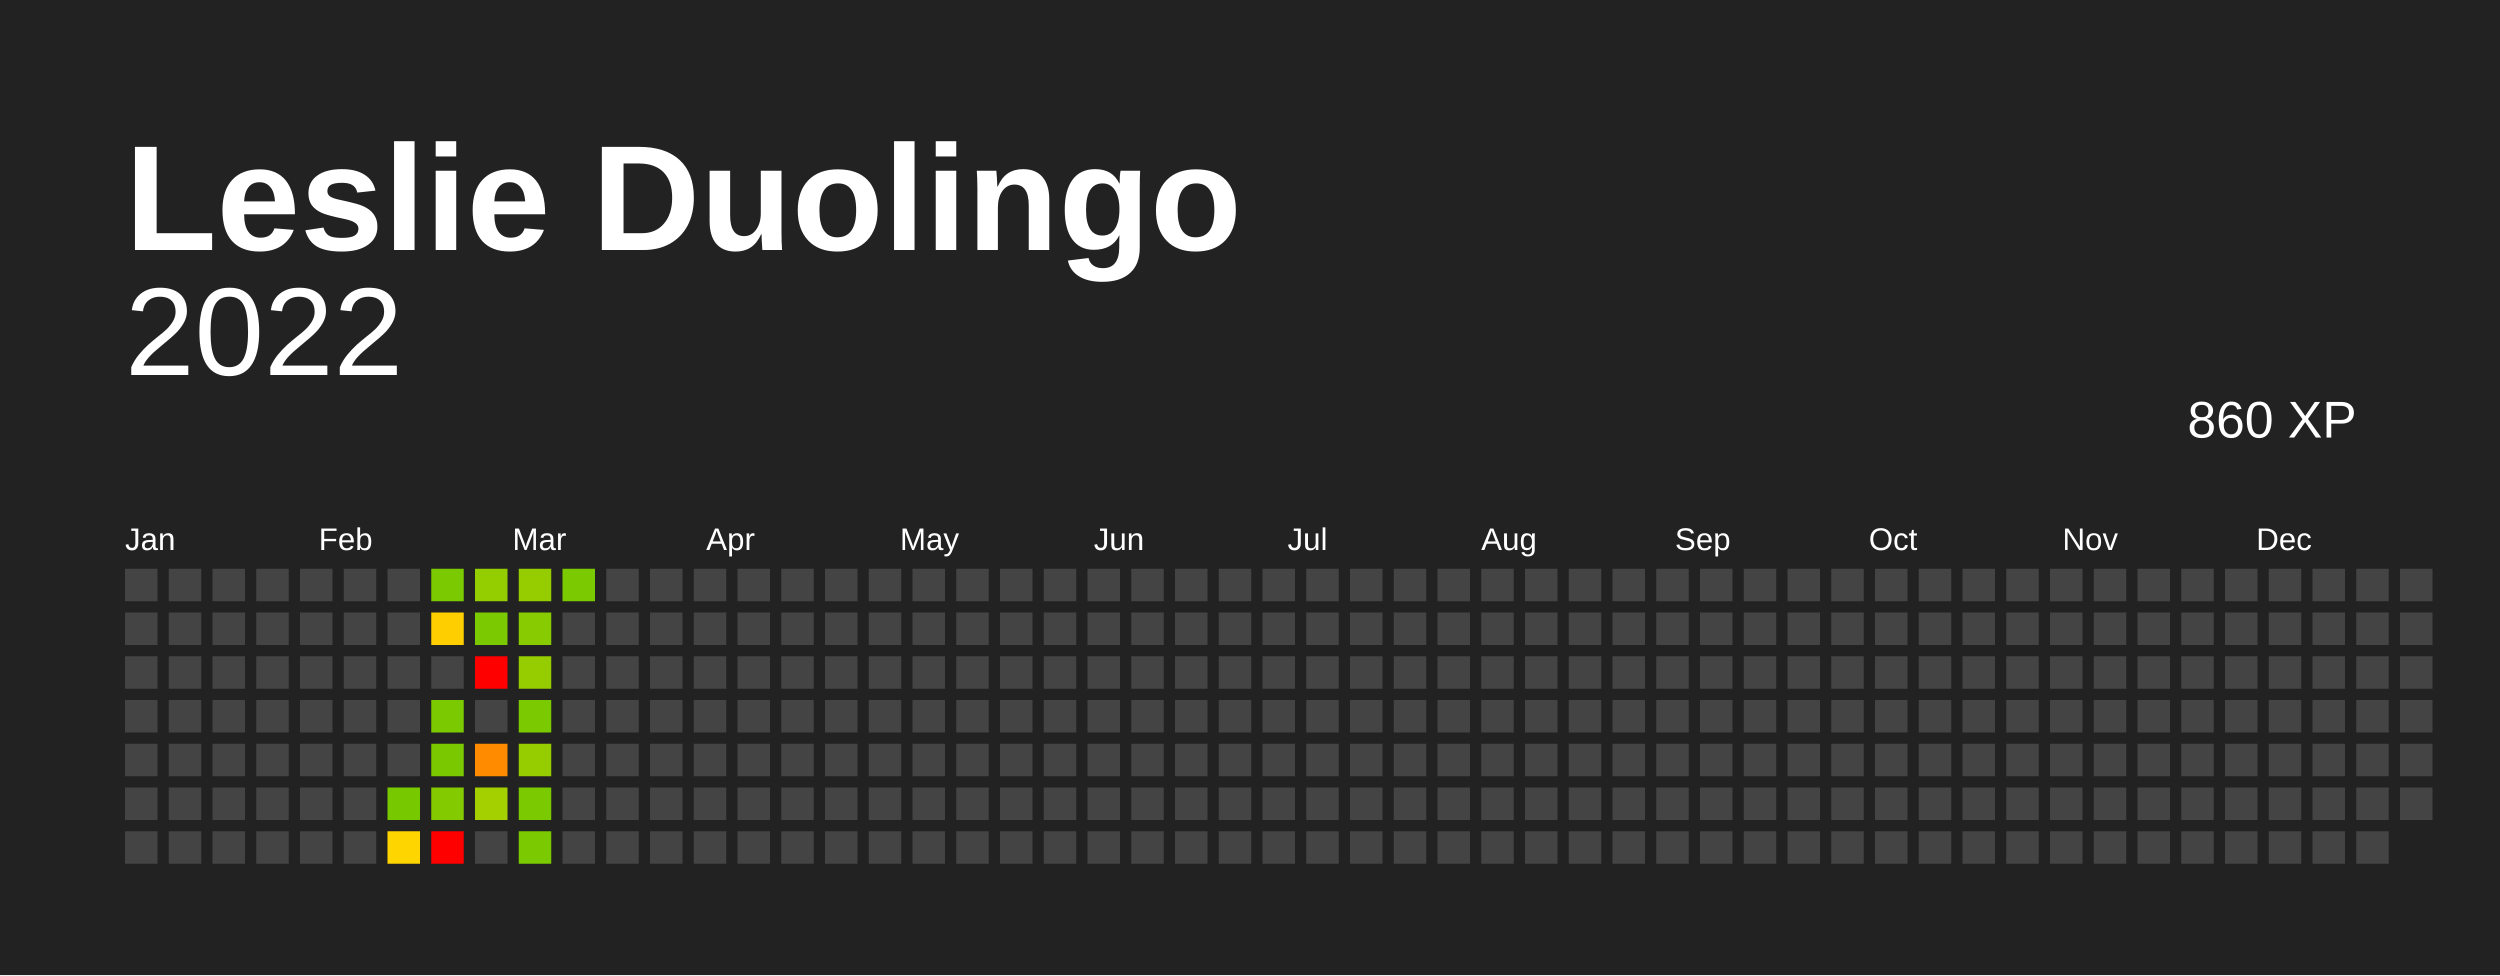
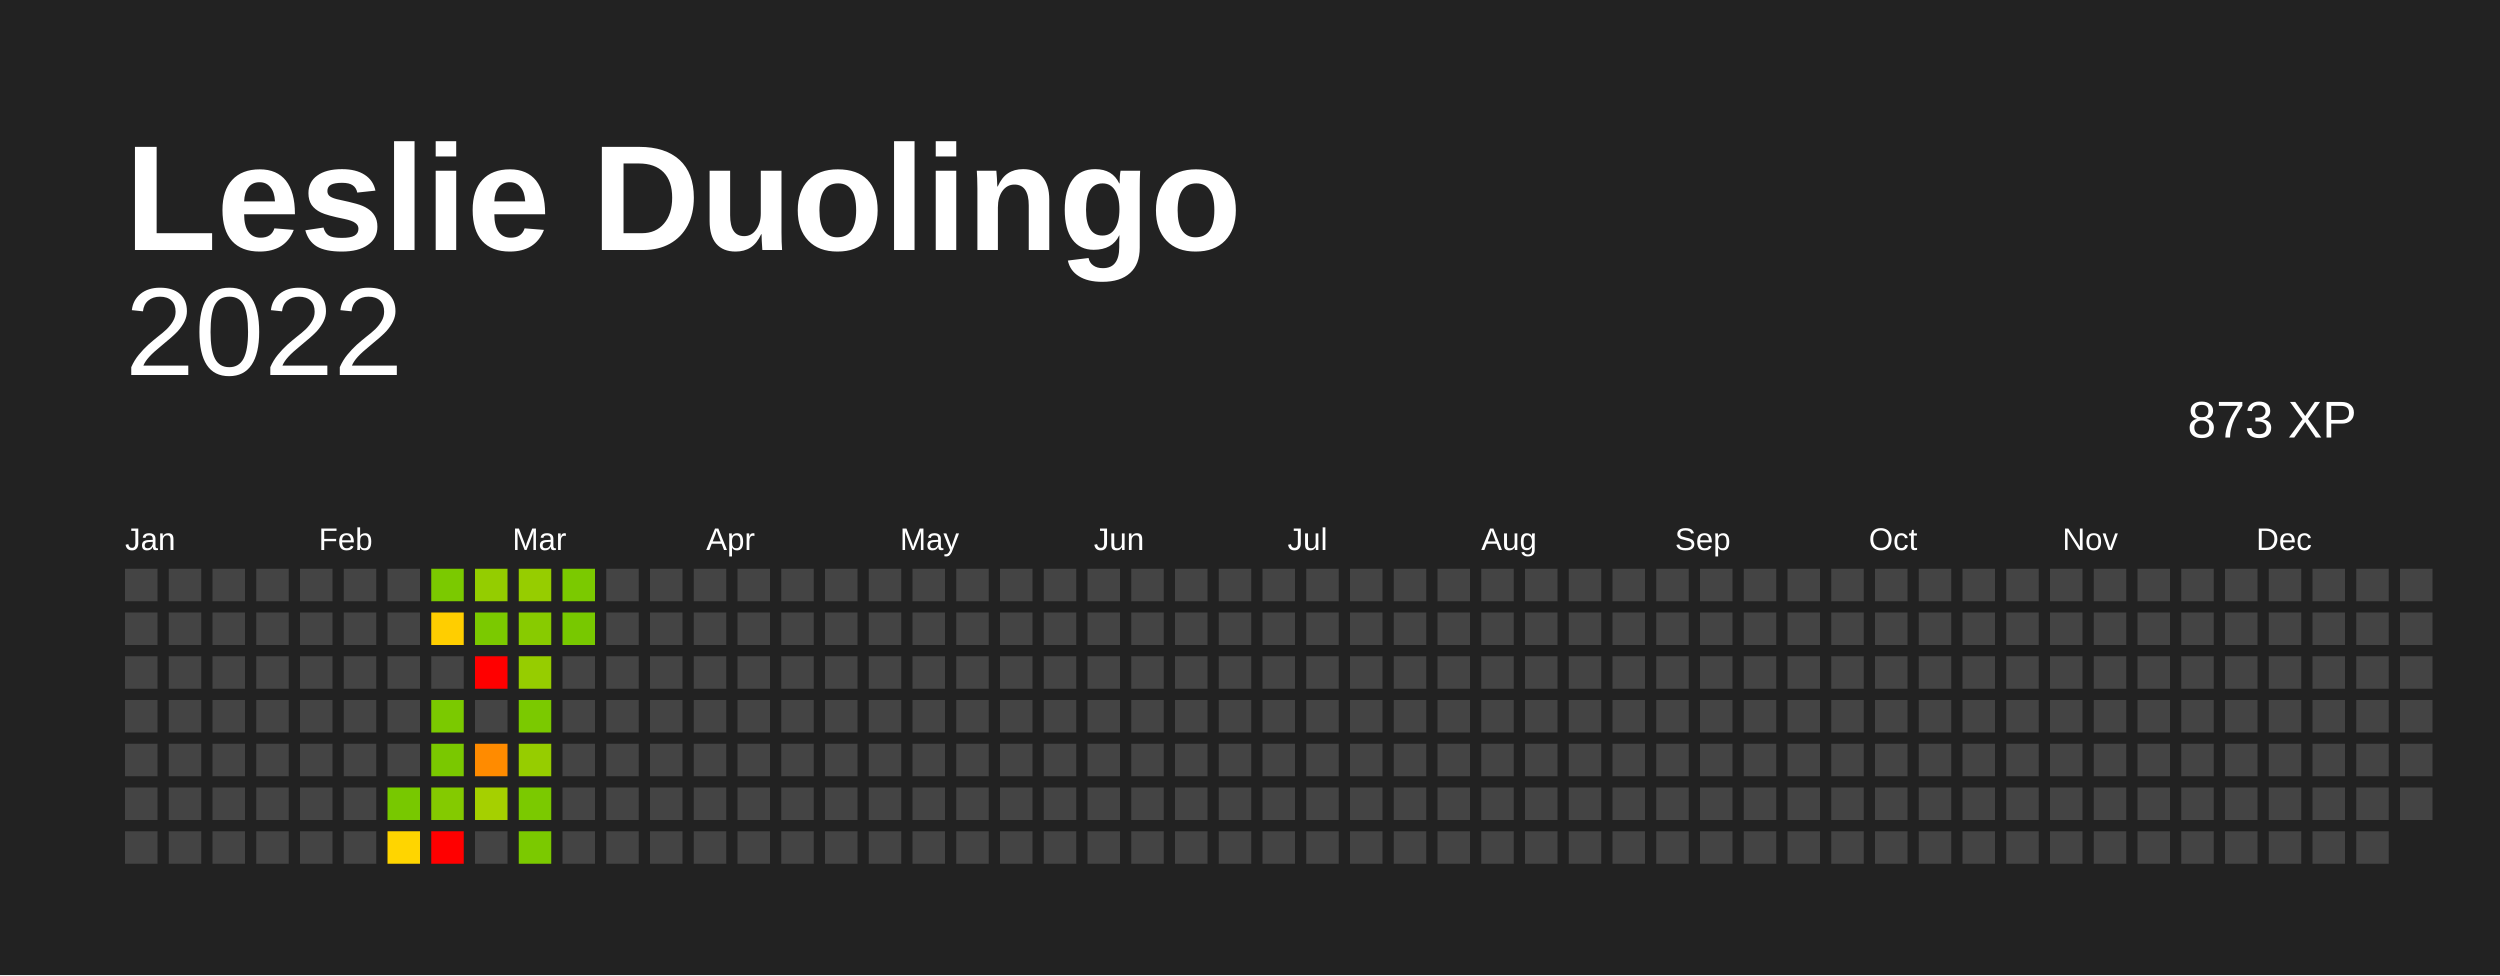
<svg xmlns="http://www.w3.org/2000/svg" baseProfile="full" height="78mm" version="1.1" viewBox="0,0,200,78" width="200mm">
  <defs />
  <rect fill="#222222" height="78" width="200" x="0" y="0" />
  <text fill="#FFFFFF" style="font-size:12px; font-family:Arial; font-weight:bold;" x="10" y="20">Leslie Duolingo</text>
  <text alignment-baseline="hanging" fill="#FFFFFF" style="font-size:10.0px; font-family:Arial;" x="10" y="30">2022</text>
-   <text alignment-baseline="hanging" fill="#FFFFFF" style="font-size:4.125px; font-family:Arial;" x="175" y="35">860 XP</text>
+   <text alignment-baseline="hanging" fill="#FFFFFF" style="font-size:4.125px; font-family:Arial;" x="175" y="35">873 XP</text>
  <text fill="#FFFFFF" style="font-size:2.5px; font-family:Arial" x="10.0" y="44">Jan</text>
  <text fill="#FFFFFF" style="font-size:2.5px; font-family:Arial" x="25.5" y="44">Feb</text>
  <text fill="#FFFFFF" style="font-size:2.5px; font-family:Arial" x="41.0" y="44">Mar</text>
  <text fill="#FFFFFF" style="font-size:2.5px; font-family:Arial" x="56.5" y="44">Apr</text>
  <text fill="#FFFFFF" style="font-size:2.5px; font-family:Arial" x="72.0" y="44">May</text>
  <text fill="#FFFFFF" style="font-size:2.5px; font-family:Arial" x="87.5" y="44">Jun</text>
  <text fill="#FFFFFF" style="font-size:2.5px; font-family:Arial" x="103.0" y="44">Jul</text>
  <text fill="#FFFFFF" style="font-size:2.5px; font-family:Arial" x="118.5" y="44">Aug</text>
  <text fill="#FFFFFF" style="font-size:2.5px; font-family:Arial" x="134.0" y="44">Sep</text>
  <text fill="#FFFFFF" style="font-size:2.5px; font-family:Arial" x="149.5" y="44">Oct</text>
  <text fill="#FFFFFF" style="font-size:2.5px; font-family:Arial" x="165.0" y="44">Nov</text>
  <text fill="#FFFFFF" style="font-size:2.5px; font-family:Arial" x="180.5" y="44">Dec</text>
  <rect fill="#444444" height="2.6" width="2.6" x="10.0" y="45.5" />
  <rect fill="#444444" height="2.6" width="2.6" x="10.0" y="49.0" />
  <rect fill="#444444" height="2.6" width="2.6" x="10.0" y="52.5" />
  <rect fill="#444444" height="2.6" width="2.6" x="10.0" y="56.0" />
  <rect fill="#444444" height="2.6" width="2.6" x="10.0" y="59.5" />
  <rect fill="#444444" height="2.6" width="2.6" x="10.0" y="63.0" />
  <rect fill="#444444" height="2.6" width="2.6" x="10.0" y="66.5" />
  <rect fill="#444444" height="2.6" width="2.6" x="13.5" y="45.5" />
  <rect fill="#444444" height="2.6" width="2.6" x="13.5" y="49.0" />
  <rect fill="#444444" height="2.6" width="2.6" x="13.5" y="52.5" />
  <rect fill="#444444" height="2.6" width="2.6" x="13.5" y="56.0" />
  <rect fill="#444444" height="2.6" width="2.6" x="13.5" y="59.5" />
  <rect fill="#444444" height="2.6" width="2.6" x="13.5" y="63.0" />
  <rect fill="#444444" height="2.6" width="2.6" x="13.5" y="66.5" />
  <rect fill="#444444" height="2.6" width="2.6" x="17.0" y="45.5" />
  <rect fill="#444444" height="2.6" width="2.6" x="17.0" y="49.0" />
  <rect fill="#444444" height="2.6" width="2.6" x="17.0" y="52.5" />
  <rect fill="#444444" height="2.6" width="2.6" x="17.0" y="56.0" />
  <rect fill="#444444" height="2.6" width="2.6" x="17.0" y="59.5" />
  <rect fill="#444444" height="2.6" width="2.6" x="17.0" y="63.0" />
  <rect fill="#444444" height="2.6" width="2.6" x="17.0" y="66.5" />
  <rect fill="#444444" height="2.6" width="2.6" x="20.5" y="45.5" />
  <rect fill="#444444" height="2.6" width="2.6" x="20.5" y="49.0" />
  <rect fill="#444444" height="2.6" width="2.6" x="20.5" y="52.5" />
  <rect fill="#444444" height="2.6" width="2.6" x="20.5" y="56.0" />
  <rect fill="#444444" height="2.6" width="2.6" x="20.5" y="59.5" />
  <rect fill="#444444" height="2.6" width="2.6" x="20.5" y="63.0" />
  <rect fill="#444444" height="2.6" width="2.6" x="20.5" y="66.5" />
  <rect fill="#444444" height="2.6" width="2.6" x="24.0" y="45.5" />
  <rect fill="#444444" height="2.6" width="2.6" x="24.0" y="49.0" />
  <rect fill="#444444" height="2.6" width="2.6" x="24.0" y="52.5" />
  <rect fill="#444444" height="2.6" width="2.6" x="24.0" y="56.0" />
  <rect fill="#444444" height="2.6" width="2.6" x="24.0" y="59.5" />
  <rect fill="#444444" height="2.6" width="2.6" x="24.0" y="63.0" />
  <rect fill="#444444" height="2.6" width="2.6" x="24.0" y="66.5" />
  <rect fill="#444444" height="2.6" width="2.6" x="27.5" y="45.5" />
  <rect fill="#444444" height="2.6" width="2.6" x="27.5" y="49.0" />
  <rect fill="#444444" height="2.6" width="2.6" x="27.5" y="52.5" />
  <rect fill="#444444" height="2.6" width="2.6" x="27.5" y="56.0" />
  <rect fill="#444444" height="2.6" width="2.6" x="27.5" y="59.5" />
  <rect fill="#444444" height="2.6" width="2.6" x="27.5" y="63.0" />
  <rect fill="#444444" height="2.6" width="2.6" x="27.5" y="66.5" />
  <rect fill="#444444" height="2.6" width="2.6" x="31.0" y="45.5" />
  <rect fill="#444444" height="2.6" width="2.6" x="31.0" y="49.0" />
  <rect fill="#444444" height="2.6" width="2.6" x="31.0" y="52.5" />
  <rect fill="#444444" height="2.6" width="2.6" x="31.0" y="56.0" />
  <rect fill="#444444" height="2.6" width="2.6" x="31.0" y="59.5" />
  <rect fill="#78c800" height="2.6" width="2.6" x="31.0" y="63.0" />
  <rect fill="#ffd500" height="2.6" width="2.6" x="31.0" y="66.5" />
  <rect fill="#7bc900" height="2.6" width="2.6" x="34.5" y="45.5" />
  <rect fill="#ffce00" height="2.6" width="2.6" x="34.5" y="49.0" />
  <rect fill="#444444" height="2.6" width="2.6" x="34.5" y="52.5" />
  <rect fill="#7bc900" height="2.6" width="2.6" x="34.5" y="56.0" />
  <rect fill="#7ac800" height="2.6" width="2.6" x="34.5" y="59.5" />
  <rect fill="#84ca00" height="2.6" width="2.6" x="34.5" y="63.0" />
  <rect fill="red" height="2.6" width="2.6" x="34.5" y="66.5" />
  <rect fill="#94cd00" height="2.6" width="2.6" x="38.0" y="45.5" />
  <rect fill="#7bc900" height="2.6" width="2.6" x="38.0" y="49.0" />
  <rect fill="red" height="2.6" width="2.6" x="38.0" y="52.5" />
  <rect fill="#444444" height="2.6" width="2.6" x="38.0" y="56.0" />
  <rect fill="#ff8b00" height="2.6" width="2.6" x="38.0" y="59.5" />
  <rect fill="#a5d000" height="2.6" width="2.6" x="38.0" y="63.0" />
  <rect fill="#444444" height="2.6" width="2.6" x="38.0" y="66.5" />
  <rect fill="#96cd00" height="2.6" width="2.6" x="41.5" y="45.5" />
  <rect fill="#88cb00" height="2.6" width="2.6" x="41.5" y="49.0" />
  <rect fill="#96cd00" height="2.6" width="2.6" x="41.5" y="52.5" />
  <rect fill="#7bc900" height="2.6" width="2.6" x="41.5" y="56.0" />
  <rect fill="#96cd00" height="2.6" width="2.6" x="41.5" y="59.5" />
  <rect fill="#7bc900" height="2.6" width="2.6" x="41.5" y="63.0" />
  <rect fill="#7bc900" height="2.6" width="2.6" x="41.5" y="66.5" />
  <rect fill="#7bc900" height="2.6" width="2.6" x="45.0" y="45.5" />
-   <rect fill="#444444" height="2.6" width="2.6" x="45.0" y="49.0" />
+   <rect fill="#78c800" height="2.6" width="2.6" x="45.0" y="49.0" />
  <rect fill="#444444" height="2.6" width="2.6" x="45.0" y="52.5" />
  <rect fill="#444444" height="2.6" width="2.6" x="45.0" y="56.0" />
  <rect fill="#444444" height="2.6" width="2.6" x="45.0" y="59.5" />
  <rect fill="#444444" height="2.6" width="2.6" x="45.0" y="63.0" />
  <rect fill="#444444" height="2.6" width="2.6" x="45.0" y="66.5" />
  <rect fill="#444444" height="2.6" width="2.6" x="48.5" y="45.5" />
  <rect fill="#444444" height="2.6" width="2.6" x="48.5" y="49.0" />
  <rect fill="#444444" height="2.6" width="2.6" x="48.5" y="52.5" />
  <rect fill="#444444" height="2.6" width="2.6" x="48.5" y="56.0" />
  <rect fill="#444444" height="2.6" width="2.6" x="48.5" y="59.5" />
  <rect fill="#444444" height="2.6" width="2.6" x="48.5" y="63.0" />
  <rect fill="#444444" height="2.6" width="2.6" x="48.5" y="66.5" />
  <rect fill="#444444" height="2.6" width="2.6" x="52.0" y="45.5" />
  <rect fill="#444444" height="2.6" width="2.6" x="52.0" y="49.0" />
  <rect fill="#444444" height="2.6" width="2.6" x="52.0" y="52.5" />
  <rect fill="#444444" height="2.6" width="2.6" x="52.0" y="56.0" />
  <rect fill="#444444" height="2.6" width="2.6" x="52.0" y="59.5" />
  <rect fill="#444444" height="2.6" width="2.6" x="52.0" y="63.0" />
  <rect fill="#444444" height="2.6" width="2.6" x="52.0" y="66.5" />
  <rect fill="#444444" height="2.6" width="2.6" x="55.5" y="45.5" />
  <rect fill="#444444" height="2.6" width="2.6" x="55.5" y="49.0" />
  <rect fill="#444444" height="2.6" width="2.6" x="55.5" y="52.5" />
  <rect fill="#444444" height="2.6" width="2.6" x="55.5" y="56.0" />
  <rect fill="#444444" height="2.6" width="2.6" x="55.5" y="59.5" />
  <rect fill="#444444" height="2.6" width="2.6" x="55.5" y="63.0" />
  <rect fill="#444444" height="2.6" width="2.6" x="55.5" y="66.5" />
  <rect fill="#444444" height="2.6" width="2.6" x="59.0" y="45.5" />
  <rect fill="#444444" height="2.6" width="2.6" x="59.0" y="49.0" />
  <rect fill="#444444" height="2.6" width="2.6" x="59.0" y="52.5" />
  <rect fill="#444444" height="2.6" width="2.6" x="59.0" y="56.0" />
  <rect fill="#444444" height="2.6" width="2.6" x="59.0" y="59.5" />
  <rect fill="#444444" height="2.6" width="2.6" x="59.0" y="63.0" />
  <rect fill="#444444" height="2.6" width="2.6" x="59.0" y="66.5" />
  <rect fill="#444444" height="2.6" width="2.6" x="62.5" y="45.5" />
  <rect fill="#444444" height="2.6" width="2.6" x="62.5" y="49.0" />
  <rect fill="#444444" height="2.6" width="2.6" x="62.5" y="52.5" />
  <rect fill="#444444" height="2.6" width="2.6" x="62.5" y="56.0" />
  <rect fill="#444444" height="2.6" width="2.6" x="62.5" y="59.5" />
  <rect fill="#444444" height="2.6" width="2.6" x="62.5" y="63.0" />
  <rect fill="#444444" height="2.6" width="2.6" x="62.5" y="66.5" />
  <rect fill="#444444" height="2.6" width="2.6" x="66.0" y="45.5" />
  <rect fill="#444444" height="2.6" width="2.6" x="66.0" y="49.0" />
  <rect fill="#444444" height="2.6" width="2.6" x="66.0" y="52.5" />
  <rect fill="#444444" height="2.6" width="2.6" x="66.0" y="56.0" />
  <rect fill="#444444" height="2.6" width="2.6" x="66.0" y="59.5" />
  <rect fill="#444444" height="2.6" width="2.6" x="66.0" y="63.0" />
  <rect fill="#444444" height="2.6" width="2.6" x="66.0" y="66.5" />
  <rect fill="#444444" height="2.6" width="2.6" x="69.5" y="45.5" />
  <rect fill="#444444" height="2.6" width="2.6" x="69.5" y="49.0" />
  <rect fill="#444444" height="2.6" width="2.6" x="69.5" y="52.5" />
  <rect fill="#444444" height="2.6" width="2.6" x="69.5" y="56.0" />
  <rect fill="#444444" height="2.6" width="2.6" x="69.5" y="59.5" />
  <rect fill="#444444" height="2.6" width="2.6" x="69.5" y="63.0" />
  <rect fill="#444444" height="2.6" width="2.6" x="69.5" y="66.5" />
  <rect fill="#444444" height="2.6" width="2.6" x="73.0" y="45.5" />
  <rect fill="#444444" height="2.6" width="2.6" x="73.0" y="49.0" />
  <rect fill="#444444" height="2.6" width="2.6" x="73.0" y="52.5" />
  <rect fill="#444444" height="2.6" width="2.6" x="73.0" y="56.0" />
  <rect fill="#444444" height="2.6" width="2.6" x="73.0" y="59.5" />
  <rect fill="#444444" height="2.6" width="2.6" x="73.0" y="63.0" />
  <rect fill="#444444" height="2.6" width="2.6" x="73.0" y="66.5" />
  <rect fill="#444444" height="2.6" width="2.6" x="76.5" y="45.5" />
  <rect fill="#444444" height="2.6" width="2.6" x="76.5" y="49.0" />
  <rect fill="#444444" height="2.6" width="2.6" x="76.5" y="52.5" />
  <rect fill="#444444" height="2.6" width="2.6" x="76.5" y="56.0" />
  <rect fill="#444444" height="2.6" width="2.6" x="76.5" y="59.5" />
  <rect fill="#444444" height="2.6" width="2.6" x="76.5" y="63.0" />
  <rect fill="#444444" height="2.6" width="2.6" x="76.5" y="66.5" />
  <rect fill="#444444" height="2.6" width="2.6" x="80.0" y="45.5" />
  <rect fill="#444444" height="2.6" width="2.6" x="80.0" y="49.0" />
  <rect fill="#444444" height="2.6" width="2.6" x="80.0" y="52.5" />
  <rect fill="#444444" height="2.6" width="2.6" x="80.0" y="56.0" />
  <rect fill="#444444" height="2.6" width="2.6" x="80.0" y="59.5" />
  <rect fill="#444444" height="2.6" width="2.6" x="80.0" y="63.0" />
  <rect fill="#444444" height="2.6" width="2.6" x="80.0" y="66.5" />
  <rect fill="#444444" height="2.6" width="2.6" x="83.5" y="45.5" />
  <rect fill="#444444" height="2.6" width="2.6" x="83.5" y="49.0" />
  <rect fill="#444444" height="2.6" width="2.6" x="83.5" y="52.5" />
  <rect fill="#444444" height="2.6" width="2.6" x="83.5" y="56.0" />
  <rect fill="#444444" height="2.6" width="2.6" x="83.5" y="59.5" />
  <rect fill="#444444" height="2.6" width="2.6" x="83.5" y="63.0" />
  <rect fill="#444444" height="2.6" width="2.6" x="83.5" y="66.5" />
  <rect fill="#444444" height="2.6" width="2.6" x="87.0" y="45.5" />
  <rect fill="#444444" height="2.6" width="2.6" x="87.0" y="49.0" />
  <rect fill="#444444" height="2.6" width="2.6" x="87.0" y="52.5" />
  <rect fill="#444444" height="2.6" width="2.6" x="87.0" y="56.0" />
  <rect fill="#444444" height="2.6" width="2.6" x="87.0" y="59.5" />
  <rect fill="#444444" height="2.6" width="2.6" x="87.0" y="63.0" />
  <rect fill="#444444" height="2.6" width="2.6" x="87.0" y="66.5" />
  <rect fill="#444444" height="2.6" width="2.6" x="90.5" y="45.5" />
  <rect fill="#444444" height="2.6" width="2.6" x="90.5" y="49.0" />
  <rect fill="#444444" height="2.6" width="2.6" x="90.5" y="52.5" />
  <rect fill="#444444" height="2.6" width="2.6" x="90.5" y="56.0" />
  <rect fill="#444444" height="2.6" width="2.6" x="90.5" y="59.5" />
  <rect fill="#444444" height="2.6" width="2.6" x="90.5" y="63.0" />
  <rect fill="#444444" height="2.6" width="2.6" x="90.5" y="66.5" />
  <rect fill="#444444" height="2.6" width="2.6" x="94.0" y="45.5" />
  <rect fill="#444444" height="2.6" width="2.6" x="94.0" y="49.0" />
  <rect fill="#444444" height="2.6" width="2.6" x="94.0" y="52.5" />
  <rect fill="#444444" height="2.6" width="2.6" x="94.0" y="56.0" />
  <rect fill="#444444" height="2.6" width="2.6" x="94.0" y="59.5" />
  <rect fill="#444444" height="2.6" width="2.6" x="94.0" y="63.0" />
  <rect fill="#444444" height="2.6" width="2.6" x="94.0" y="66.5" />
  <rect fill="#444444" height="2.6" width="2.6" x="97.5" y="45.5" />
  <rect fill="#444444" height="2.6" width="2.6" x="97.5" y="49.0" />
  <rect fill="#444444" height="2.6" width="2.6" x="97.5" y="52.5" />
  <rect fill="#444444" height="2.6" width="2.6" x="97.5" y="56.0" />
  <rect fill="#444444" height="2.6" width="2.6" x="97.5" y="59.5" />
  <rect fill="#444444" height="2.6" width="2.6" x="97.5" y="63.0" />
  <rect fill="#444444" height="2.6" width="2.6" x="97.5" y="66.5" />
  <rect fill="#444444" height="2.6" width="2.6" x="101.0" y="45.5" />
  <rect fill="#444444" height="2.6" width="2.6" x="101.0" y="49.0" />
  <rect fill="#444444" height="2.6" width="2.6" x="101.0" y="52.5" />
  <rect fill="#444444" height="2.6" width="2.6" x="101.0" y="56.0" />
  <rect fill="#444444" height="2.6" width="2.6" x="101.0" y="59.5" />
  <rect fill="#444444" height="2.6" width="2.6" x="101.0" y="63.0" />
  <rect fill="#444444" height="2.6" width="2.6" x="101.0" y="66.5" />
  <rect fill="#444444" height="2.6" width="2.6" x="104.5" y="45.5" />
  <rect fill="#444444" height="2.6" width="2.6" x="104.5" y="49.0" />
  <rect fill="#444444" height="2.6" width="2.6" x="104.5" y="52.5" />
  <rect fill="#444444" height="2.6" width="2.6" x="104.5" y="56.0" />
  <rect fill="#444444" height="2.6" width="2.6" x="104.5" y="59.5" />
  <rect fill="#444444" height="2.6" width="2.6" x="104.5" y="63.0" />
  <rect fill="#444444" height="2.6" width="2.6" x="104.5" y="66.5" />
  <rect fill="#444444" height="2.6" width="2.6" x="108.0" y="45.5" />
  <rect fill="#444444" height="2.6" width="2.6" x="108.0" y="49.0" />
  <rect fill="#444444" height="2.6" width="2.6" x="108.0" y="52.5" />
  <rect fill="#444444" height="2.6" width="2.6" x="108.0" y="56.0" />
  <rect fill="#444444" height="2.6" width="2.6" x="108.0" y="59.5" />
  <rect fill="#444444" height="2.6" width="2.6" x="108.0" y="63.0" />
  <rect fill="#444444" height="2.6" width="2.6" x="108.0" y="66.5" />
  <rect fill="#444444" height="2.6" width="2.6" x="111.5" y="45.5" />
  <rect fill="#444444" height="2.6" width="2.6" x="111.5" y="49.0" />
  <rect fill="#444444" height="2.6" width="2.6" x="111.5" y="52.5" />
  <rect fill="#444444" height="2.6" width="2.6" x="111.5" y="56.0" />
  <rect fill="#444444" height="2.6" width="2.6" x="111.5" y="59.5" />
  <rect fill="#444444" height="2.6" width="2.6" x="111.5" y="63.0" />
  <rect fill="#444444" height="2.6" width="2.6" x="111.5" y="66.5" />
  <rect fill="#444444" height="2.6" width="2.6" x="115.0" y="45.5" />
  <rect fill="#444444" height="2.6" width="2.6" x="115.0" y="49.0" />
  <rect fill="#444444" height="2.6" width="2.6" x="115.0" y="52.5" />
  <rect fill="#444444" height="2.6" width="2.6" x="115.0" y="56.0" />
  <rect fill="#444444" height="2.6" width="2.6" x="115.0" y="59.5" />
  <rect fill="#444444" height="2.6" width="2.6" x="115.0" y="63.0" />
  <rect fill="#444444" height="2.6" width="2.6" x="115.0" y="66.5" />
  <rect fill="#444444" height="2.6" width="2.6" x="118.5" y="45.5" />
  <rect fill="#444444" height="2.6" width="2.6" x="118.5" y="49.0" />
  <rect fill="#444444" height="2.6" width="2.6" x="118.5" y="52.5" />
  <rect fill="#444444" height="2.6" width="2.6" x="118.5" y="56.0" />
  <rect fill="#444444" height="2.6" width="2.6" x="118.5" y="59.5" />
  <rect fill="#444444" height="2.6" width="2.6" x="118.5" y="63.0" />
  <rect fill="#444444" height="2.6" width="2.6" x="118.5" y="66.5" />
  <rect fill="#444444" height="2.6" width="2.6" x="122.0" y="45.5" />
  <rect fill="#444444" height="2.6" width="2.6" x="122.0" y="49.0" />
  <rect fill="#444444" height="2.6" width="2.6" x="122.0" y="52.5" />
  <rect fill="#444444" height="2.6" width="2.6" x="122.0" y="56.0" />
  <rect fill="#444444" height="2.6" width="2.6" x="122.0" y="59.5" />
  <rect fill="#444444" height="2.6" width="2.6" x="122.0" y="63.0" />
  <rect fill="#444444" height="2.6" width="2.6" x="122.0" y="66.5" />
  <rect fill="#444444" height="2.6" width="2.6" x="125.5" y="45.5" />
  <rect fill="#444444" height="2.6" width="2.6" x="125.5" y="49.0" />
  <rect fill="#444444" height="2.6" width="2.6" x="125.5" y="52.5" />
  <rect fill="#444444" height="2.6" width="2.6" x="125.5" y="56.0" />
  <rect fill="#444444" height="2.6" width="2.6" x="125.5" y="59.5" />
  <rect fill="#444444" height="2.6" width="2.6" x="125.5" y="63.0" />
  <rect fill="#444444" height="2.6" width="2.6" x="125.5" y="66.5" />
  <rect fill="#444444" height="2.6" width="2.6" x="129.0" y="45.5" />
  <rect fill="#444444" height="2.6" width="2.6" x="129.0" y="49.0" />
  <rect fill="#444444" height="2.6" width="2.6" x="129.0" y="52.5" />
  <rect fill="#444444" height="2.6" width="2.6" x="129.0" y="56.0" />
  <rect fill="#444444" height="2.6" width="2.6" x="129.0" y="59.5" />
  <rect fill="#444444" height="2.6" width="2.6" x="129.0" y="63.0" />
  <rect fill="#444444" height="2.6" width="2.6" x="129.0" y="66.5" />
  <rect fill="#444444" height="2.6" width="2.6" x="132.5" y="45.5" />
  <rect fill="#444444" height="2.6" width="2.6" x="132.5" y="49.0" />
  <rect fill="#444444" height="2.6" width="2.6" x="132.5" y="52.5" />
  <rect fill="#444444" height="2.6" width="2.6" x="132.5" y="56.0" />
  <rect fill="#444444" height="2.6" width="2.6" x="132.5" y="59.5" />
  <rect fill="#444444" height="2.6" width="2.6" x="132.5" y="63.0" />
  <rect fill="#444444" height="2.6" width="2.6" x="132.5" y="66.5" />
  <rect fill="#444444" height="2.6" width="2.6" x="136.0" y="45.5" />
  <rect fill="#444444" height="2.6" width="2.6" x="136.0" y="49.0" />
  <rect fill="#444444" height="2.6" width="2.6" x="136.0" y="52.5" />
  <rect fill="#444444" height="2.6" width="2.6" x="136.0" y="56.0" />
  <rect fill="#444444" height="2.6" width="2.6" x="136.0" y="59.5" />
  <rect fill="#444444" height="2.6" width="2.6" x="136.0" y="63.0" />
  <rect fill="#444444" height="2.6" width="2.6" x="136.0" y="66.5" />
  <rect fill="#444444" height="2.6" width="2.6" x="139.5" y="45.5" />
  <rect fill="#444444" height="2.6" width="2.6" x="139.5" y="49.0" />
  <rect fill="#444444" height="2.6" width="2.6" x="139.5" y="52.5" />
  <rect fill="#444444" height="2.6" width="2.6" x="139.5" y="56.0" />
  <rect fill="#444444" height="2.6" width="2.6" x="139.5" y="59.5" />
  <rect fill="#444444" height="2.6" width="2.6" x="139.5" y="63.0" />
  <rect fill="#444444" height="2.6" width="2.6" x="139.5" y="66.5" />
  <rect fill="#444444" height="2.6" width="2.6" x="143.0" y="45.5" />
  <rect fill="#444444" height="2.6" width="2.6" x="143.0" y="49.0" />
  <rect fill="#444444" height="2.6" width="2.6" x="143.0" y="52.5" />
  <rect fill="#444444" height="2.6" width="2.6" x="143.0" y="56.0" />
  <rect fill="#444444" height="2.6" width="2.6" x="143.0" y="59.5" />
  <rect fill="#444444" height="2.6" width="2.6" x="143.0" y="63.0" />
  <rect fill="#444444" height="2.6" width="2.6" x="143.0" y="66.5" />
  <rect fill="#444444" height="2.6" width="2.6" x="146.5" y="45.5" />
  <rect fill="#444444" height="2.6" width="2.6" x="146.5" y="49.0" />
  <rect fill="#444444" height="2.6" width="2.6" x="146.5" y="52.5" />
  <rect fill="#444444" height="2.6" width="2.6" x="146.5" y="56.0" />
  <rect fill="#444444" height="2.6" width="2.6" x="146.5" y="59.5" />
  <rect fill="#444444" height="2.6" width="2.6" x="146.5" y="63.0" />
  <rect fill="#444444" height="2.6" width="2.6" x="146.5" y="66.5" />
  <rect fill="#444444" height="2.6" width="2.6" x="150.0" y="45.5" />
  <rect fill="#444444" height="2.6" width="2.6" x="150.0" y="49.0" />
  <rect fill="#444444" height="2.6" width="2.6" x="150.0" y="52.5" />
  <rect fill="#444444" height="2.6" width="2.6" x="150.0" y="56.0" />
  <rect fill="#444444" height="2.6" width="2.6" x="150.0" y="59.5" />
  <rect fill="#444444" height="2.6" width="2.6" x="150.0" y="63.0" />
  <rect fill="#444444" height="2.6" width="2.6" x="150.0" y="66.5" />
  <rect fill="#444444" height="2.6" width="2.6" x="153.5" y="45.5" />
  <rect fill="#444444" height="2.6" width="2.6" x="153.5" y="49.0" />
  <rect fill="#444444" height="2.6" width="2.6" x="153.5" y="52.5" />
  <rect fill="#444444" height="2.6" width="2.6" x="153.5" y="56.0" />
  <rect fill="#444444" height="2.6" width="2.6" x="153.5" y="59.5" />
  <rect fill="#444444" height="2.6" width="2.6" x="153.5" y="63.0" />
  <rect fill="#444444" height="2.6" width="2.6" x="153.5" y="66.5" />
  <rect fill="#444444" height="2.6" width="2.6" x="157.0" y="45.5" />
  <rect fill="#444444" height="2.6" width="2.6" x="157.0" y="49.0" />
  <rect fill="#444444" height="2.6" width="2.6" x="157.0" y="52.5" />
  <rect fill="#444444" height="2.6" width="2.6" x="157.0" y="56.0" />
  <rect fill="#444444" height="2.6" width="2.6" x="157.0" y="59.5" />
  <rect fill="#444444" height="2.6" width="2.6" x="157.0" y="63.0" />
  <rect fill="#444444" height="2.6" width="2.6" x="157.0" y="66.5" />
  <rect fill="#444444" height="2.6" width="2.6" x="160.5" y="45.5" />
  <rect fill="#444444" height="2.6" width="2.6" x="160.5" y="49.0" />
  <rect fill="#444444" height="2.6" width="2.6" x="160.5" y="52.5" />
  <rect fill="#444444" height="2.6" width="2.6" x="160.5" y="56.0" />
  <rect fill="#444444" height="2.6" width="2.6" x="160.5" y="59.5" />
  <rect fill="#444444" height="2.6" width="2.6" x="160.5" y="63.0" />
  <rect fill="#444444" height="2.6" width="2.6" x="160.5" y="66.5" />
  <rect fill="#444444" height="2.6" width="2.6" x="164.0" y="45.5" />
  <rect fill="#444444" height="2.6" width="2.6" x="164.0" y="49.0" />
  <rect fill="#444444" height="2.6" width="2.6" x="164.0" y="52.5" />
  <rect fill="#444444" height="2.6" width="2.6" x="164.0" y="56.0" />
  <rect fill="#444444" height="2.6" width="2.6" x="164.0" y="59.5" />
  <rect fill="#444444" height="2.6" width="2.6" x="164.0" y="63.0" />
  <rect fill="#444444" height="2.6" width="2.6" x="164.0" y="66.5" />
  <rect fill="#444444" height="2.6" width="2.6" x="167.5" y="45.5" />
  <rect fill="#444444" height="2.6" width="2.6" x="167.5" y="49.0" />
  <rect fill="#444444" height="2.6" width="2.6" x="167.5" y="52.5" />
  <rect fill="#444444" height="2.6" width="2.6" x="167.5" y="56.0" />
  <rect fill="#444444" height="2.6" width="2.6" x="167.5" y="59.5" />
  <rect fill="#444444" height="2.6" width="2.6" x="167.5" y="63.0" />
  <rect fill="#444444" height="2.6" width="2.6" x="167.5" y="66.5" />
  <rect fill="#444444" height="2.6" width="2.6" x="171.0" y="45.5" />
  <rect fill="#444444" height="2.6" width="2.6" x="171.0" y="49.0" />
  <rect fill="#444444" height="2.6" width="2.6" x="171.0" y="52.5" />
  <rect fill="#444444" height="2.6" width="2.6" x="171.0" y="56.0" />
  <rect fill="#444444" height="2.6" width="2.6" x="171.0" y="59.5" />
  <rect fill="#444444" height="2.6" width="2.6" x="171.0" y="63.0" />
  <rect fill="#444444" height="2.6" width="2.6" x="171.0" y="66.5" />
  <rect fill="#444444" height="2.6" width="2.6" x="174.5" y="45.5" />
  <rect fill="#444444" height="2.6" width="2.6" x="174.5" y="49.0" />
  <rect fill="#444444" height="2.6" width="2.6" x="174.5" y="52.5" />
  <rect fill="#444444" height="2.6" width="2.6" x="174.5" y="56.0" />
  <rect fill="#444444" height="2.6" width="2.6" x="174.5" y="59.5" />
  <rect fill="#444444" height="2.6" width="2.6" x="174.5" y="63.0" />
  <rect fill="#444444" height="2.6" width="2.6" x="174.5" y="66.5" />
  <rect fill="#444444" height="2.6" width="2.6" x="178.0" y="45.5" />
  <rect fill="#444444" height="2.6" width="2.6" x="178.0" y="49.0" />
  <rect fill="#444444" height="2.6" width="2.6" x="178.0" y="52.5" />
  <rect fill="#444444" height="2.6" width="2.6" x="178.0" y="56.0" />
  <rect fill="#444444" height="2.6" width="2.6" x="178.0" y="59.5" />
  <rect fill="#444444" height="2.6" width="2.6" x="178.0" y="63.0" />
  <rect fill="#444444" height="2.6" width="2.6" x="178.0" y="66.5" />
  <rect fill="#444444" height="2.6" width="2.6" x="181.5" y="45.5" />
  <rect fill="#444444" height="2.6" width="2.6" x="181.5" y="49.0" />
  <rect fill="#444444" height="2.6" width="2.6" x="181.5" y="52.5" />
  <rect fill="#444444" height="2.6" width="2.6" x="181.5" y="56.0" />
  <rect fill="#444444" height="2.6" width="2.6" x="181.5" y="59.5" />
  <rect fill="#444444" height="2.6" width="2.6" x="181.5" y="63.0" />
  <rect fill="#444444" height="2.6" width="2.6" x="181.5" y="66.5" />
  <rect fill="#444444" height="2.6" width="2.6" x="185.0" y="45.5" />
  <rect fill="#444444" height="2.6" width="2.6" x="185.0" y="49.0" />
  <rect fill="#444444" height="2.6" width="2.6" x="185.0" y="52.5" />
  <rect fill="#444444" height="2.6" width="2.6" x="185.0" y="56.0" />
  <rect fill="#444444" height="2.6" width="2.6" x="185.0" y="59.5" />
  <rect fill="#444444" height="2.6" width="2.6" x="185.0" y="63.0" />
  <rect fill="#444444" height="2.6" width="2.6" x="185.0" y="66.5" />
  <rect fill="#444444" height="2.6" width="2.6" x="188.5" y="45.5" />
  <rect fill="#444444" height="2.6" width="2.6" x="188.5" y="49.0" />
  <rect fill="#444444" height="2.6" width="2.6" x="188.5" y="52.5" />
  <rect fill="#444444" height="2.6" width="2.6" x="188.5" y="56.0" />
  <rect fill="#444444" height="2.6" width="2.6" x="188.5" y="59.5" />
  <rect fill="#444444" height="2.6" width="2.6" x="188.5" y="63.0" />
  <rect fill="#444444" height="2.6" width="2.6" x="188.5" y="66.5" />
  <rect fill="#444444" height="2.6" width="2.6" x="192.0" y="45.5" />
  <rect fill="#444444" height="2.6" width="2.6" x="192.0" y="49.0" />
  <rect fill="#444444" height="2.6" width="2.6" x="192.0" y="52.5" />
  <rect fill="#444444" height="2.6" width="2.6" x="192.0" y="56.0" />
  <rect fill="#444444" height="2.6" width="2.6" x="192.0" y="59.5" />
  <rect fill="#444444" height="2.6" width="2.6" x="192.0" y="63.0" />
</svg>
